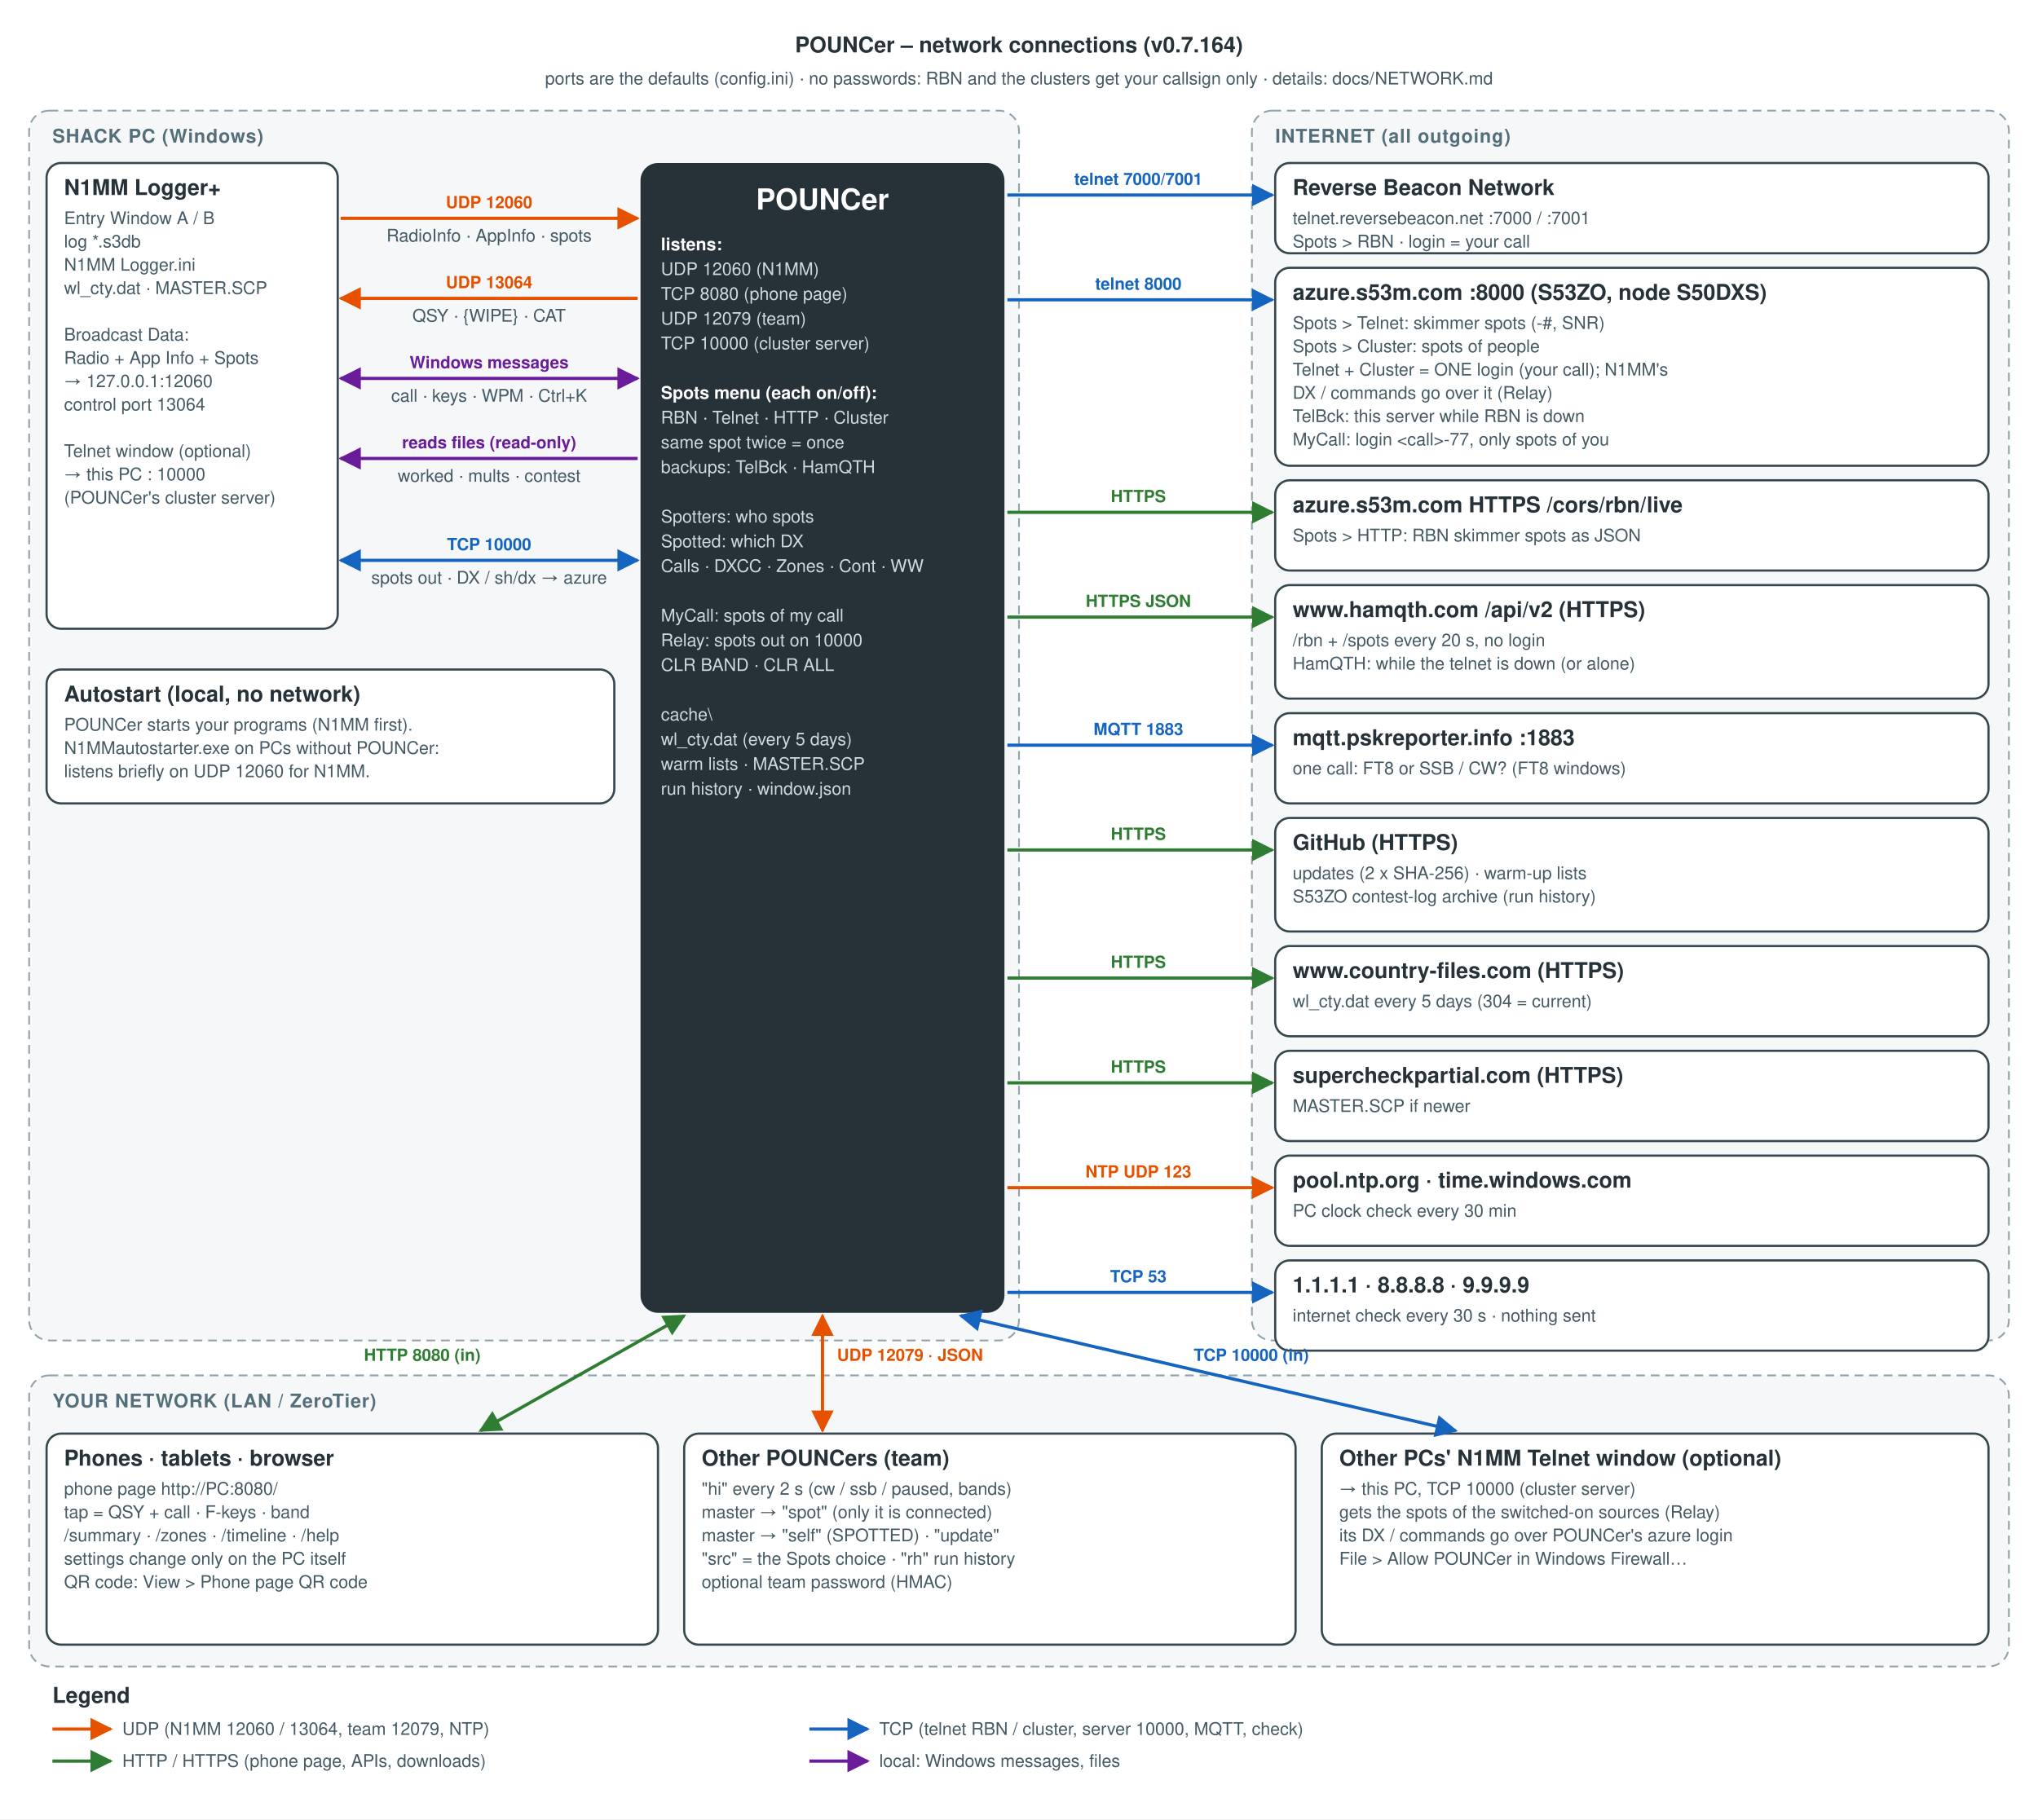
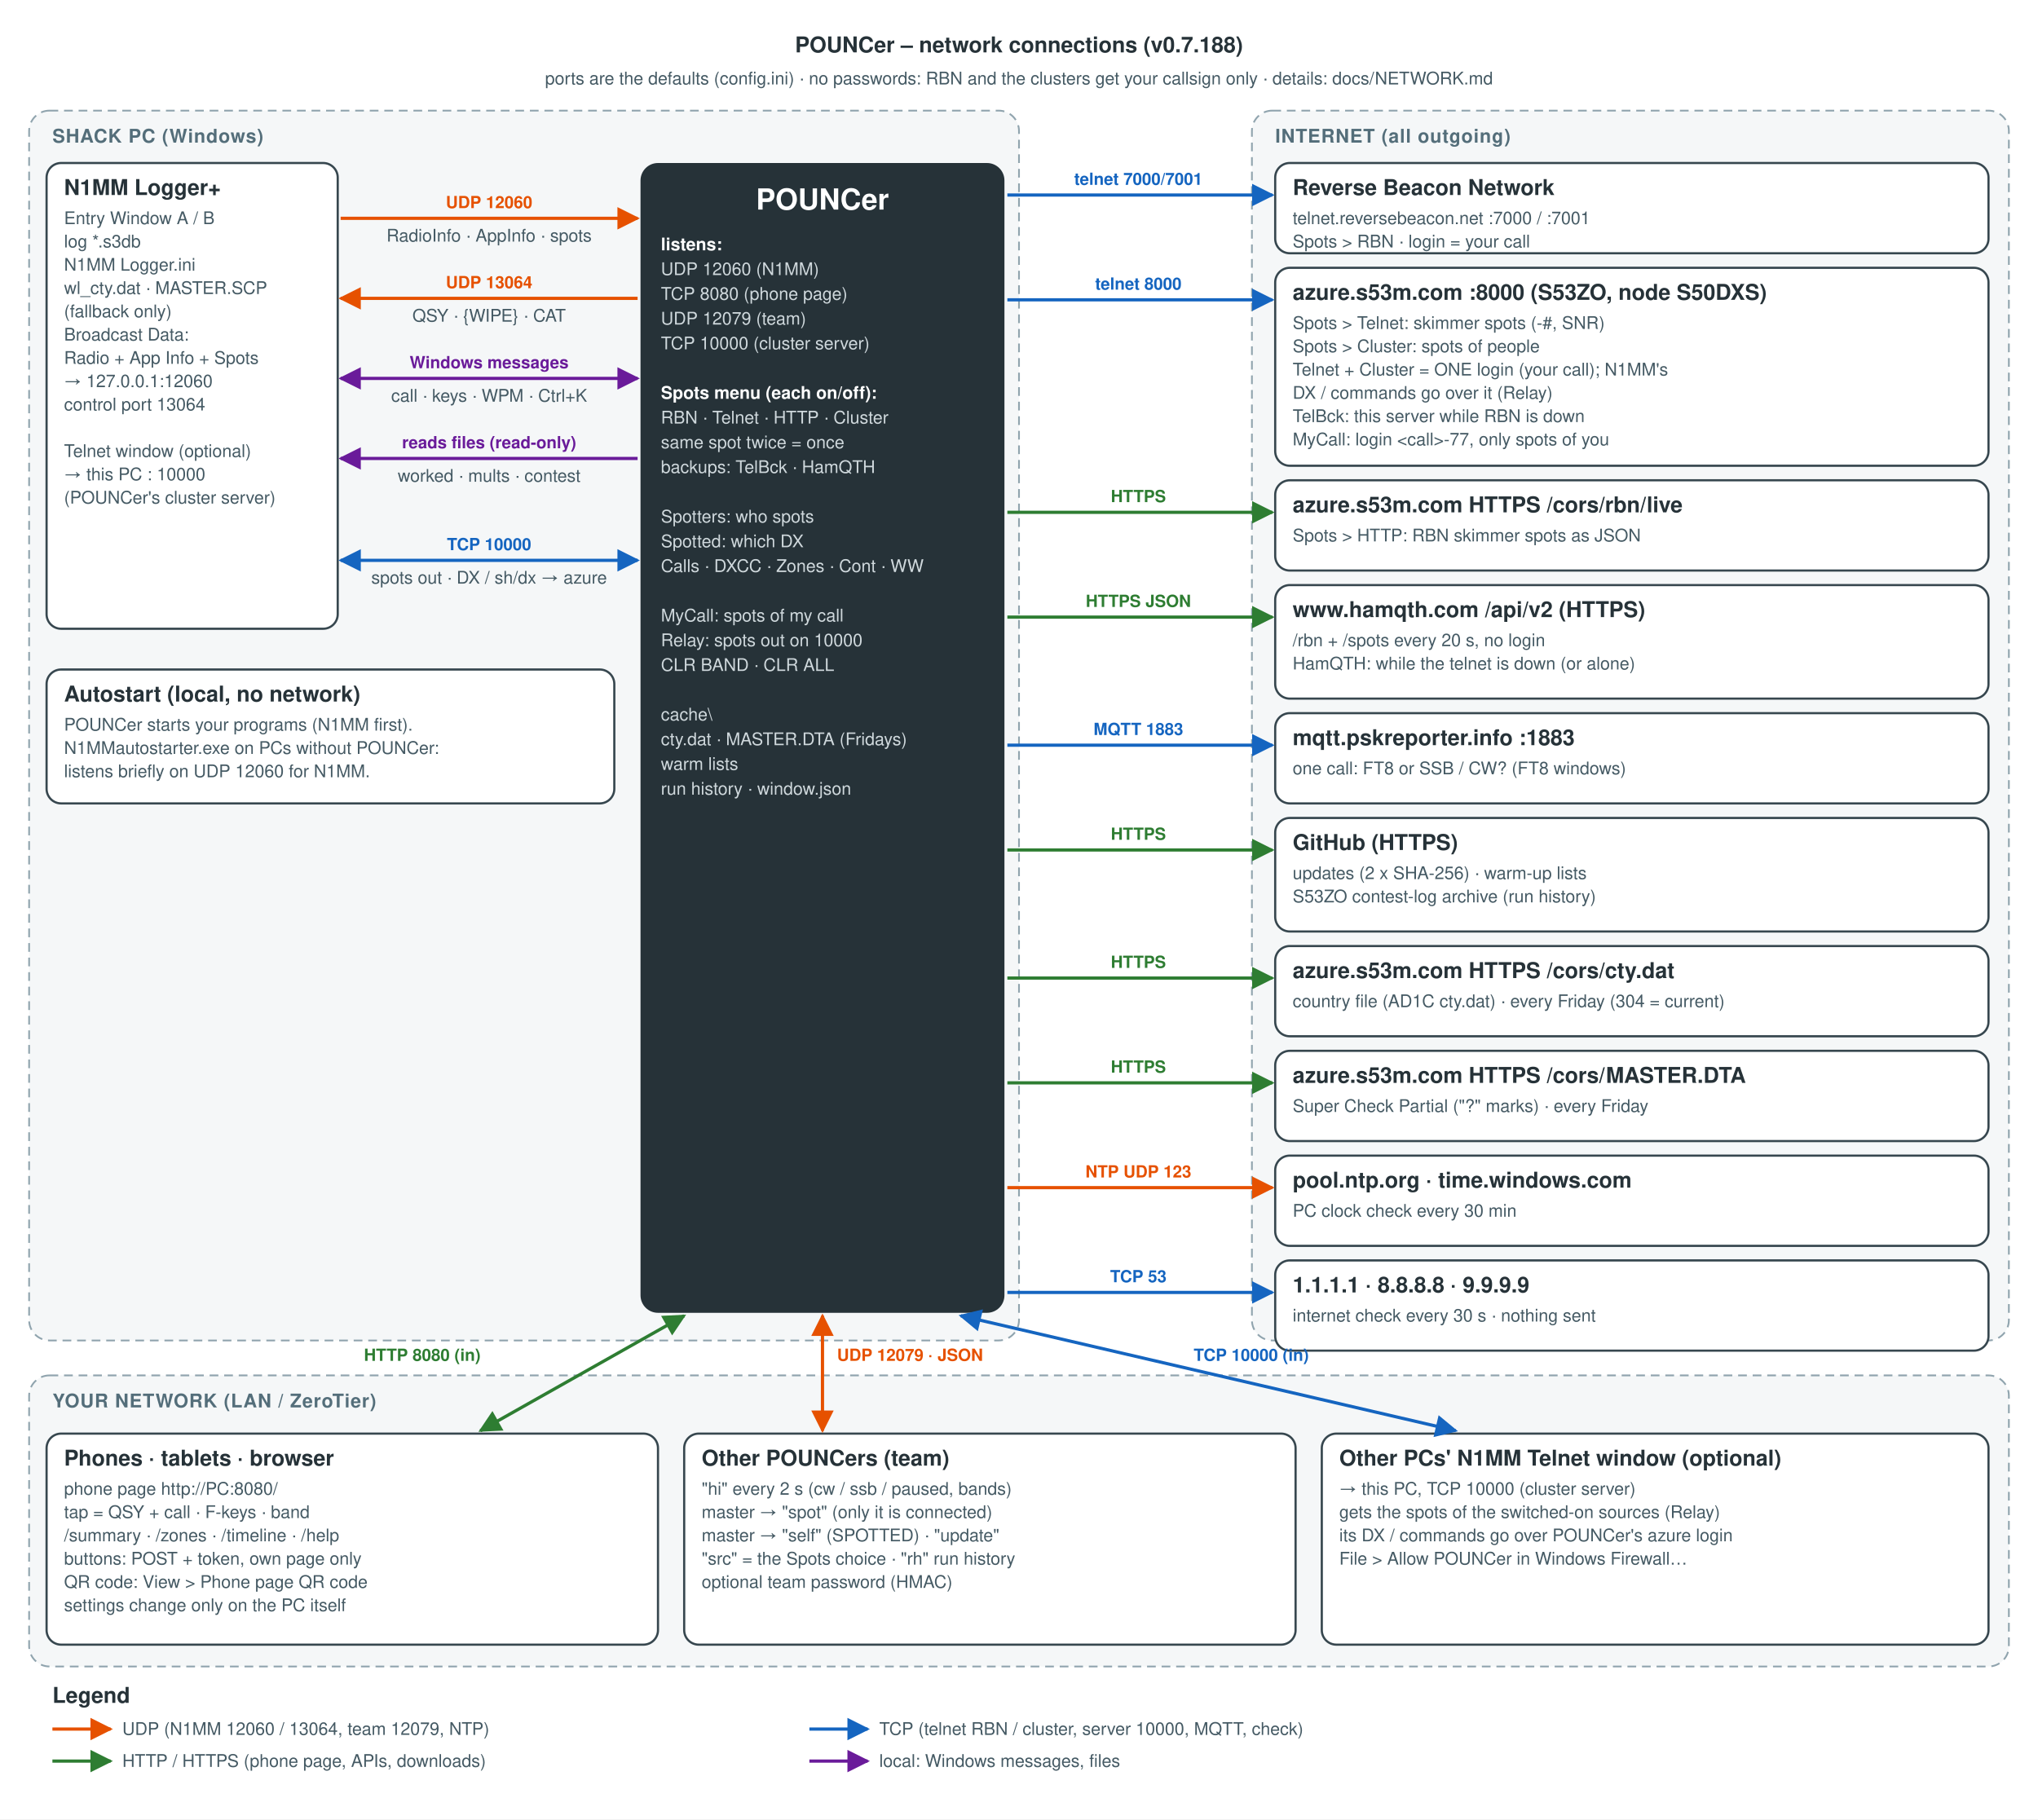
<svg xmlns="http://www.w3.org/2000/svg" viewBox="0 0 1400 1250" width="1400" height="1250" font-family="Segoe UI, Helvetica, Arial, sans-serif">
  <defs>
    <marker id="aU" viewBox="0 0 10 10" refX="9" refY="5" markerWidth="7" markerHeight="7" orient="auto-start-reverse">
      <path d="M0,0 L10,5 L0,10 z" fill="#e65100" />
    </marker>
    <marker id="aT" viewBox="0 0 10 10" refX="9" refY="5" markerWidth="7" markerHeight="7" orient="auto-start-reverse">
      <path d="M0,0 L10,5 L0,10 z" fill="#1565c0" />
    </marker>
    <marker id="aH" viewBox="0 0 10 10" refX="9" refY="5" markerWidth="7" markerHeight="7" orient="auto-start-reverse">
      <path d="M0,0 L10,5 L0,10 z" fill="#2e7d32" />
    </marker>
    <marker id="aL" viewBox="0 0 10 10" refX="9" refY="5" markerWidth="7" markerHeight="7" orient="auto-start-reverse">
      <path d="M0,0 L10,5 L0,10 z" fill="#6a1b9a" />
    </marker>
    <style>
.box { fill: #ffffff; stroke: #37474f; stroke-width: 1.5; }
.main { fill: #263238; }
.zone { fill: #f5f7f8; stroke: #90a4ae; stroke-width: 1.2; stroke-dasharray: 6 4; }
.zt { font-size: 13px; font-weight: 700; fill: #546e7a; letter-spacing: .5px; }
.h { font-size: 15px; font-weight: 700; fill: #263238; }
.hw { font-size: 20px; font-weight: 700; fill: #ffffff; }
.s { font-size: 12px; fill: #455a64; }
.sw { font-size: 12px; fill: #cfd8dc; }
.swb { font-size: 12px; fill: #ffffff; font-weight: 700; }
.l { font-size: 11.5px; font-weight: 700; }
.u { stroke: #e65100; fill: #e65100; }
.t { stroke: #1565c0; fill: #1565c0; }
.w { stroke: #2e7d32; fill: #2e7d32; }
.p { stroke: #6a1b9a; fill: #6a1b9a; }
line { stroke-width: 2.2; fill: none; }
text.u, text.t, text.w, text.p { stroke: none; }
</style>
  </defs>
  <rect width="1400" height="1250" fill="#ffffff" />
-   <text class="h" font-size="24" x="700" y="36" text-anchor="middle">POUNCer – network connections (v0.7.164)</text>
+   <text class="h" font-size="24" x="700" y="36" text-anchor="middle">POUNCer – network connections (v0.7.188)</text>
  <text class="s" x="700" y="58" text-anchor="middle">ports are the defaults (config.ini) · no passwords: RBN and the clusters get your callsign only · details: docs/NETWORK.md</text>
  <rect class="zone" x="20" y="76" width="680" height="845" rx="14" />
  <text class="zt" x="36" y="98" text-anchor="start">SHACK PC (Windows)</text>
  <rect class="zone" x="860" y="76" width="520" height="845" rx="14" />
  <text class="zt" x="876" y="98" text-anchor="start">INTERNET (all outgoing)</text>
  <rect class="zone" x="20" y="945" width="1360" height="200" rx="14" />
  <text class="zt" x="36" y="967" text-anchor="start">YOUR NETWORK (LAN / ZeroTier)</text>
  <rect class="box" x="32" y="112" width="200" height="320" rx="10" />
  <text class="h" x="44" y="134" text-anchor="start">N1MM Logger+</text>
  <text class="s" x="44" y="154" text-anchor="start">Entry Window A / B</text>
  <text class="s" x="44" y="170" text-anchor="start">log *.s3db</text>
  <text class="s" x="44" y="186" text-anchor="start">N1MM Logger.ini</text>
  <text class="s" x="44" y="202" text-anchor="start">wl_cty.dat · MASTER.SCP</text>
-   <text class="s" x="44" y="218" text-anchor="start" />
+   <text class="s" x="44" y="218" text-anchor="start">  (fallback only)</text>
  <text class="s" x="44" y="234" text-anchor="start">Broadcast Data:</text>
  <text class="s" x="44" y="250" text-anchor="start">Radio + App Info + Spots</text>
  <text class="s" x="44" y="266" text-anchor="start">→ 127.0.0.1:12060</text>
  <text class="s" x="44" y="282" text-anchor="start">control port 13064</text>
  <text class="s" x="44" y="298" text-anchor="start" />
  <text class="s" x="44" y="314" text-anchor="start">Telnet window (optional)</text>
  <text class="s" x="44" y="330" text-anchor="start">→ this PC : 10000</text>
  <text class="s" x="44" y="346" text-anchor="start">(POUNCer's cluster server)</text>
  <rect class="main" x="440" y="112" width="250" height="790" rx="12" />
  <text class="hw" x="565.0" y="144" text-anchor="middle">POUNCer</text>
  <text class="swb" x="454" y="172" text-anchor="start">listens:</text>
  <text class="sw" x="454" y="189" text-anchor="start">UDP 12060 (N1MM)</text>
  <text class="sw" x="454" y="206" text-anchor="start">TCP 8080 (phone page)</text>
  <text class="sw" x="454" y="223" text-anchor="start">UDP 12079 (team)</text>
  <text class="sw" x="454" y="240" text-anchor="start">TCP 10000 (cluster server)</text>
  <text class="sw" x="454" y="257" text-anchor="start" />
  <text class="swb" x="454" y="274" text-anchor="start">Spots menu (each on/off):</text>
  <text class="sw" x="454" y="291" text-anchor="start">RBN · Telnet · HTTP · Cluster</text>
  <text class="sw" x="454" y="308" text-anchor="start">same spot twice = once</text>
  <text class="sw" x="454" y="325" text-anchor="start">backups: TelBck · HamQTH</text>
  <text class="sw" x="454" y="342" text-anchor="start" />
  <text class="sw" x="454" y="359" text-anchor="start">Spotters: who spots</text>
  <text class="sw" x="454" y="376" text-anchor="start">Spotted: which DX</text>
  <text class="sw" x="454" y="393" text-anchor="start">Calls · DXCC · Zones · Cont · WW</text>
  <text class="sw" x="454" y="410" text-anchor="start" />
  <text class="sw" x="454" y="427" text-anchor="start">MyCall: spots of my call</text>
  <text class="sw" x="454" y="444" text-anchor="start">Relay: spots out on 10000</text>
  <text class="sw" x="454" y="461" text-anchor="start">CLR BAND · CLR ALL</text>
  <text class="sw" x="454" y="478" text-anchor="start" />
  <text class="sw" x="454" y="495" text-anchor="start">cache\</text>
-   <text class="sw" x="454" y="512" text-anchor="start">wl_cty.dat (every 5 days)</text>
-   <text class="sw" x="454" y="529" text-anchor="start">warm lists · MASTER.SCP</text>
+   <text class="sw" x="454" y="512" text-anchor="start">cty.dat · MASTER.DTA (Fridays)</text>
+   <text class="sw" x="454" y="529" text-anchor="start">warm lists</text>
  <text class="sw" x="454" y="546" text-anchor="start">run history · window.json</text>
  <line class="u" x1="234" y1="150" x2="438" y2="150" marker-end="url(#aU)" />
  <text class="l u" x="336" y="143" text-anchor="middle">UDP 12060</text>
  <text class="s" x="336" y="166" text-anchor="middle">RadioInfo · AppInfo · spots</text>
  <line class="u" x1="438" y1="205" x2="234" y2="205" marker-end="url(#aU)" />
  <text class="l u" x="336" y="198" text-anchor="middle">UDP 13064</text>
  <text class="s" x="336" y="221" text-anchor="middle">QSY · {WIPE} · CAT</text>
  <line class="p" x1="234" y1="260" x2="438" y2="260" marker-end="url(#aL)" marker-start="url(#aL)" />
  <text class="l p" x="336" y="253" text-anchor="middle">Windows messages</text>
  <text class="s" x="336" y="276" text-anchor="middle">call · keys · WPM · Ctrl+K</text>
  <line class="p" x1="438" y1="315" x2="234" y2="315" marker-end="url(#aL)" />
  <text class="l p" x="336" y="308" text-anchor="middle">reads files (read-only)</text>
  <text class="s" x="336" y="331" text-anchor="middle">worked · mults · contest</text>
  <line class="t" x1="234" y1="385" x2="438" y2="385" marker-end="url(#aT)" marker-start="url(#aT)" />
  <text class="l t" x="336" y="378" text-anchor="middle">TCP 10000</text>
  <text class="s" x="336" y="401" text-anchor="middle">spots out · DX / sh/dx → azure</text>
  <rect class="box" x="32" y="460" width="390" height="92" rx="10" />
  <text class="h" x="44" y="482" text-anchor="start">Autostart (local, no network)</text>
  <text class="s" x="44" y="502" text-anchor="start">POUNCer starts your programs (N1MM first).</text>
  <text class="s" x="44" y="518" text-anchor="start">N1MMautostarter.exe on PCs without POUNCer:</text>
  <text class="s" x="44" y="534" text-anchor="start">listens briefly on UDP 12060 for N1MM.</text>
  <rect class="box" x="876" y="112" width="490" height="62" rx="10" />
  <text class="h" x="888" y="134" text-anchor="start">Reverse Beacon Network</text>
  <text class="s" x="888" y="154" text-anchor="start">telnet.reversebeacon.net :7000 / :7001</text>
  <text class="s" x="888" y="170" text-anchor="start">Spots &gt; RBN · login = your call</text>
  <line class="t" x1="692" y1="134" x2="874" y2="134" marker-end="url(#aT)" />
  <text class="l t" x="782.0" y="127" text-anchor="middle">telnet 7000/7001</text>
  <rect class="box" x="876" y="184" width="490" height="136" rx="10" />
  <text class="h" x="888" y="206" text-anchor="start">azure.s53m.com :8000 (S53ZO, node S50DXS)</text>
  <text class="s" x="888" y="226" text-anchor="start">Spots &gt; Telnet: skimmer spots (-#, SNR)</text>
  <text class="s" x="888" y="242" text-anchor="start">Spots &gt; Cluster: spots of people</text>
  <text class="s" x="888" y="258" text-anchor="start">Telnet + Cluster = ONE login (your call); N1MM's</text>
  <text class="s" x="888" y="274" text-anchor="start">DX / commands go over it (Relay)</text>
  <text class="s" x="888" y="290" text-anchor="start">TelBck: this server while RBN is down</text>
  <text class="s" x="888" y="306" text-anchor="start">MyCall: login &lt;call&gt;-77, only spots of you</text>
  <line class="t" x1="692" y1="206" x2="874" y2="206" marker-end="url(#aT)" />
  <text class="l t" x="782.0" y="199" text-anchor="middle">telnet 8000</text>
  <rect class="box" x="876" y="330" width="490" height="62" rx="10" />
  <text class="h" x="888" y="352" text-anchor="start">azure.s53m.com  HTTPS /cors/rbn/live</text>
  <text class="s" x="888" y="372" text-anchor="start">Spots &gt; HTTP: RBN skimmer spots as JSON</text>
  <line class="w" x1="692" y1="352" x2="874" y2="352" marker-end="url(#aH)" />
  <text class="l w" x="782.0" y="345" text-anchor="middle">HTTPS</text>
  <rect class="box" x="876" y="402" width="490" height="78" rx="10" />
  <text class="h" x="888" y="424" text-anchor="start">www.hamqth.com /api/v2  (HTTPS)</text>
  <text class="s" x="888" y="444" text-anchor="start">/rbn + /spots every 20 s, no login</text>
  <text class="s" x="888" y="460" text-anchor="start">HamQTH: while the telnet is down (or alone)</text>
  <line class="w" x1="692" y1="424" x2="874" y2="424" marker-end="url(#aH)" />
  <text class="l w" x="782.0" y="417" text-anchor="middle">HTTPS JSON</text>
  <rect class="box" x="876" y="490" width="490" height="62" rx="10" />
  <text class="h" x="888" y="512" text-anchor="start">mqtt.pskreporter.info :1883</text>
  <text class="s" x="888" y="532" text-anchor="start">one call: FT8 or SSB / CW? (FT8 windows)</text>
  <line class="t" x1="692" y1="512" x2="874" y2="512" marker-end="url(#aT)" />
  <text class="l t" x="782.0" y="505" text-anchor="middle">MQTT 1883</text>
  <rect class="box" x="876" y="562" width="490" height="78" rx="10" />
  <text class="h" x="888" y="584" text-anchor="start">GitHub  (HTTPS)</text>
  <text class="s" x="888" y="604" text-anchor="start">updates (2 x SHA-256) · warm-up lists</text>
  <text class="s" x="888" y="620" text-anchor="start">S53ZO contest-log archive (run history)</text>
  <line class="w" x1="692" y1="584" x2="874" y2="584" marker-end="url(#aH)" />
  <text class="l w" x="782.0" y="577" text-anchor="middle">HTTPS</text>
  <rect class="box" x="876" y="650" width="490" height="62" rx="10" />
-   <text class="h" x="888" y="672" text-anchor="start">www.country-files.com  (HTTPS)</text>
-   <text class="s" x="888" y="692" text-anchor="start">wl_cty.dat every 5 days (304 = current)</text>
+   <text class="h" x="888" y="672" text-anchor="start">azure.s53m.com  HTTPS /cors/cty.dat</text>
+   <text class="s" x="888" y="692" text-anchor="start">country file (AD1C cty.dat) · every Friday (304 = current)</text>
  <line class="w" x1="692" y1="672" x2="874" y2="672" marker-end="url(#aH)" />
  <text class="l w" x="782.0" y="665" text-anchor="middle">HTTPS</text>
  <rect class="box" x="876" y="722" width="490" height="62" rx="10" />
-   <text class="h" x="888" y="744" text-anchor="start">supercheckpartial.com  (HTTPS)</text>
-   <text class="s" x="888" y="764" text-anchor="start">MASTER.SCP if newer</text>
+   <text class="h" x="888" y="744" text-anchor="start">azure.s53m.com  HTTPS /cors/MASTER.DTA</text>
+   <text class="s" x="888" y="764" text-anchor="start">Super Check Partial ("?" marks) · every Friday</text>
  <line class="w" x1="692" y1="744" x2="874" y2="744" marker-end="url(#aH)" />
  <text class="l w" x="782.0" y="737" text-anchor="middle">HTTPS</text>
  <rect class="box" x="876" y="794" width="490" height="62" rx="10" />
  <text class="h" x="888" y="816" text-anchor="start">pool.ntp.org · time.windows.com</text>
  <text class="s" x="888" y="836" text-anchor="start">PC clock check every 30 min</text>
  <line class="u" x1="692" y1="816" x2="874" y2="816" marker-end="url(#aU)" />
  <text class="l u" x="782.0" y="809" text-anchor="middle">NTP UDP 123</text>
  <rect class="box" x="876" y="866" width="490" height="62" rx="10" />
  <text class="h" x="888" y="888" text-anchor="start">1.1.1.1 · 8.8.8.8 · 9.9.9.9</text>
  <text class="s" x="888" y="908" text-anchor="start">internet check every 30 s · nothing sent</text>
  <line class="t" x1="692" y1="888" x2="874" y2="888" marker-end="url(#aT)" />
  <text class="l t" x="782.0" y="881" text-anchor="middle">TCP 53</text>
  <rect class="box" x="32" y="985" width="420" height="145" rx="10" />
  <text class="h" x="44" y="1007" text-anchor="start">Phones · tablets · browser</text>
  <text class="s" x="44" y="1027" text-anchor="start">phone page  http://PC:8080/</text>
  <text class="s" x="44" y="1043" text-anchor="start">tap = QSY + call · F-keys · band</text>
  <text class="s" x="44" y="1059" text-anchor="start">/summary · /zones · /timeline · /help</text>
-   <text class="s" x="44" y="1075" text-anchor="start">settings change only on the PC itself</text>
+   <text class="s" x="44" y="1075" text-anchor="start">buttons: POST + token, own page only</text>
+   <text class="s" x="44" y="1107" text-anchor="start">settings change only on the PC itself</text>
  <text class="s" x="44" y="1091" text-anchor="start">QR code: View &gt; Phone page QR code</text>
  <rect class="box" x="470" y="985" width="420" height="145" rx="10" />
  <text class="h" x="482" y="1007" text-anchor="start">Other POUNCers (team)</text>
  <text class="s" x="482" y="1027" text-anchor="start">"hi" every 2 s (cw / ssb / paused, bands)</text>
  <text class="s" x="482" y="1043" text-anchor="start">master → "spot" (only it is connected)</text>
  <text class="s" x="482" y="1059" text-anchor="start">master → "self" (SPOTTED) · "update"</text>
  <text class="s" x="482" y="1075" text-anchor="start">"src" = the Spots choice · "rh" run history</text>
  <text class="s" x="482" y="1091" text-anchor="start">optional team password (HMAC)</text>
  <rect class="box" x="908" y="985" width="458" height="145" rx="10" />
  <text class="h" x="920" y="1007" text-anchor="start">Other PCs' N1MM Telnet window (optional)</text>
  <text class="s" x="920" y="1027" text-anchor="start">→ this PC, TCP 10000 (cluster server)</text>
  <text class="s" x="920" y="1043" text-anchor="start">gets the spots of the switched-on sources (Relay)</text>
  <text class="s" x="920" y="1059" text-anchor="start">its DX / commands go over POUNCer's azure login</text>
  <text class="s" x="920" y="1075" text-anchor="start">File &gt; Allow POUNCer in Windows Firewall…</text>
  <line class="w" x1="330" y1="983" x2="470" y2="904" marker-end="url(#aH)" marker-start="url(#aH)" />
  <text class="l w" x="250" y="935" text-anchor="start">HTTP 8080 (in)</text>
  <line class="u" x1="565" y1="983" x2="565" y2="904" marker-end="url(#aU)" marker-start="url(#aU)" />
  <text class="l u" x="575" y="935" text-anchor="start">UDP 12079 · JSON</text>
  <line class="t" x1="1000" y1="983" x2="660" y2="904" marker-end="url(#aT)" marker-start="url(#aT)" />
  <text class="l t" x="820" y="935" text-anchor="start">TCP 10000 (in)</text>
  <text class="h" x="36" y="1170" text-anchor="start">Legend</text>
  <line class="u" x1="36" y1="1188" x2="76" y2="1188" marker-end="url(#aU)" />
  <text class="s" x="84" y="1192" text-anchor="start">UDP (N1MM 12060 / 13064, team 12079, NTP)</text>
  <line class="t" x1="556" y1="1188" x2="596" y2="1188" marker-end="url(#aT)" />
  <text class="s" x="604" y="1192" text-anchor="start">TCP (telnet RBN / cluster, server 10000, MQTT, check)</text>
  <line class="w" x1="36" y1="1210" x2="76" y2="1210" marker-end="url(#aH)" />
  <text class="s" x="84" y="1214" text-anchor="start">HTTP / HTTPS (phone page, APIs, downloads)</text>
  <line class="p" x1="556" y1="1210" x2="596" y2="1210" marker-end="url(#aL)" />
  <text class="s" x="604" y="1214" text-anchor="start">local: Windows messages, files</text>
</svg>
